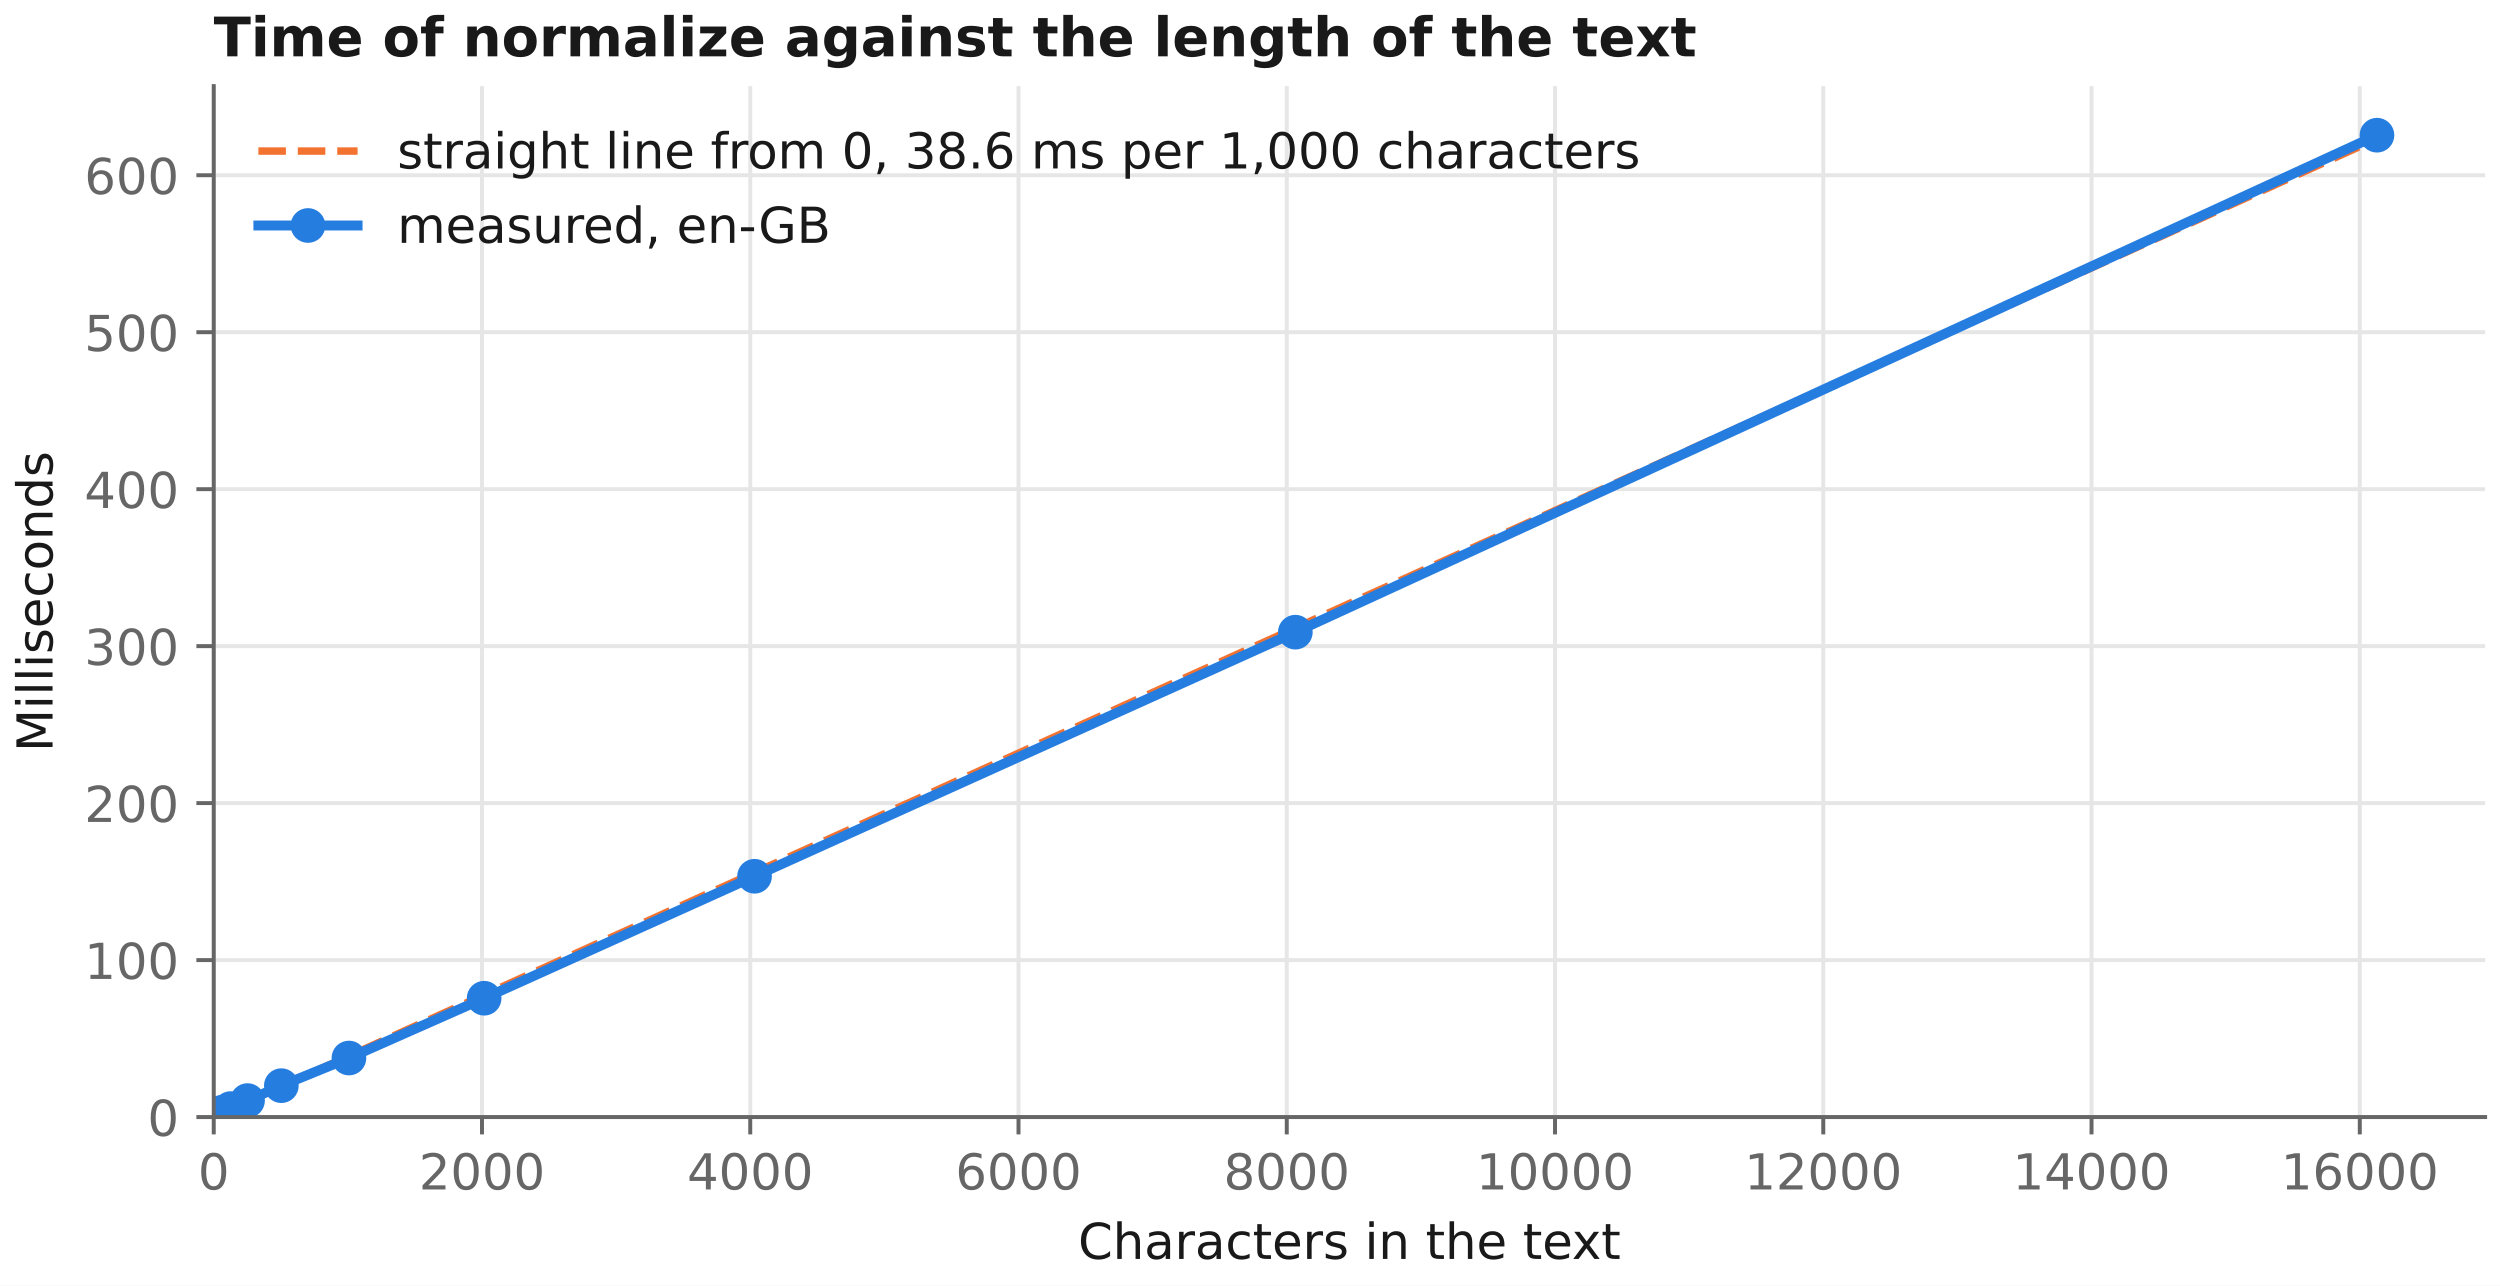
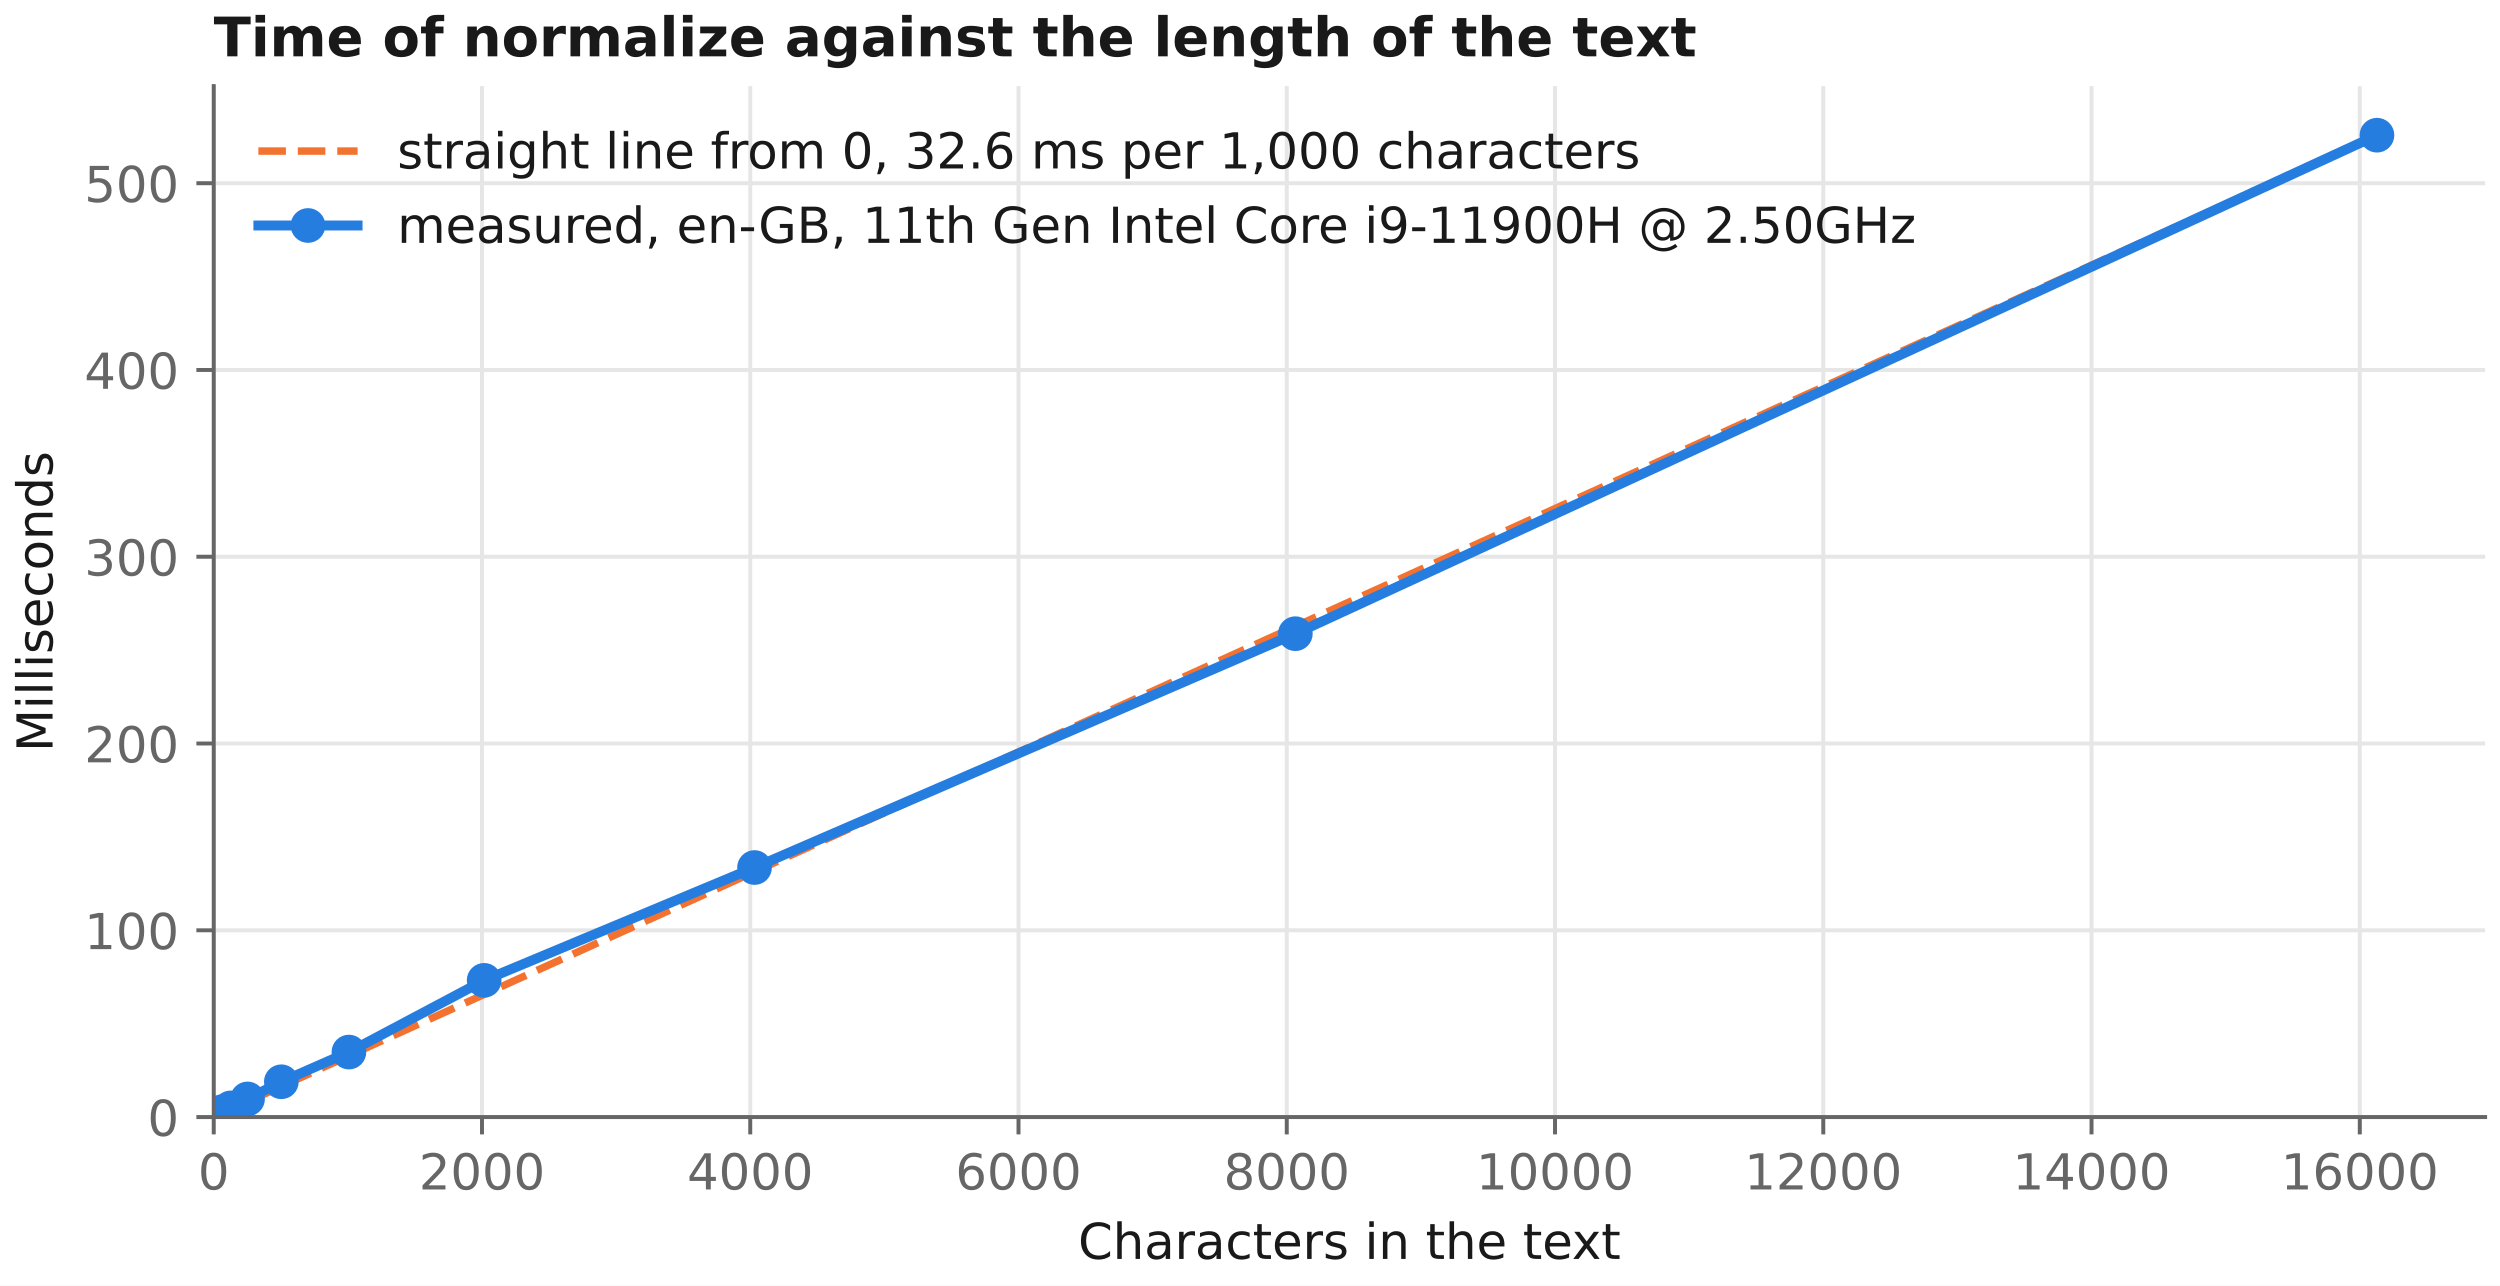
<svg xmlns="http://www.w3.org/2000/svg" xmlns:xlink="http://www.w3.org/1999/xlink" width="504pt" height="259.2pt" viewBox="0 0 504 259.2" version="1.1">
  <defs>
    <style type="text/css">*{stroke-linejoin: round; stroke-linecap: butt}</style>
  </defs>
  <g id="figure_1">
    <g id="patch_1">
      <path d="M 0 259.2  L 504 259.2  L 504 0  L 0 0  z " style="fill: #ffffff" />
    </g>
    <g id="axes_1">
      <g id="patch_2">
        <path d="M 43.089 225.199  L 501 225.199  L 501 17.359  L 43.089 17.359  z " style="fill: #ffffff" />
      </g>
      <g id="matplotlib.axis_1">
        <g id="xtick_1">
          <g id="line2d_1">
            <path d="M 43.089 225.199  L 43.089 17.359  " clip-path="url(#p414dba3c07)" style="fill: none; stroke: #e6e6e6; stroke-width: 0.8; stroke-linecap: square" />
          </g>
          <g id="line2d_2">
            <defs>
              <path id="m0db574f044" d="M 0 0  L 0 3.5  " style="stroke: #666666; stroke-width: 0.8" />
            </defs>
            <g>
              <use xlink:href="#m0db574f044" x="43.089" y="225.199" style="fill: #666666; stroke: #666666; stroke-width: 0.8" />
            </g>
          </g>
          <g id="text_1">
            <text style="font-size: 10px; font-family: 'DejaVu Sans', 'Bitstream Vera Sans', 'Computer Modern Sans Serif', 'Lucida Grande', 'Verdana', 'Geneva', 'Lucid', 'Arial', 'Helvetica', 'Avant Garde', sans-serif; text-anchor: middle; fill: #666666" x="43.089" y="239.797" transform="rotate(-0 43.08852 239.7966)">0</text>
          </g>
        </g>
        <g id="xtick_2">
          <g id="line2d_3">
            <path d="M 97.169 225.199  L 97.169 17.359  " clip-path="url(#p414dba3c07)" style="fill: none; stroke: #e6e6e6; stroke-width: 0.8; stroke-linecap: square" />
          </g>
          <g id="line2d_4">
            <g>
              <use xlink:href="#m0db574f044" x="97.169" y="225.199" style="fill: #666666; stroke: #666666; stroke-width: 0.8" />
            </g>
          </g>
          <g id="text_2">
            <text style="font-size: 10px; font-family: 'DejaVu Sans', 'Bitstream Vera Sans', 'Computer Modern Sans Serif', 'Lucida Grande', 'Verdana', 'Geneva', 'Lucid', 'Arial', 'Helvetica', 'Avant Garde', sans-serif; text-anchor: middle; fill: #666666" x="97.169" y="239.797" transform="rotate(-0 97.16912 239.7966)">2000</text>
          </g>
        </g>
        <g id="xtick_3">
          <g id="line2d_5">
            <path d="M 151.25 225.199  L 151.25 17.359  " clip-path="url(#p414dba3c07)" style="fill: none; stroke: #e6e6e6; stroke-width: 0.8; stroke-linecap: square" />
          </g>
          <g id="line2d_6">
            <g>
              <use xlink:href="#m0db574f044" x="151.25" y="225.199" style="fill: #666666; stroke: #666666; stroke-width: 0.8" />
            </g>
          </g>
          <g id="text_3">
            <text style="font-size: 10px; font-family: 'DejaVu Sans', 'Bitstream Vera Sans', 'Computer Modern Sans Serif', 'Lucida Grande', 'Verdana', 'Geneva', 'Lucid', 'Arial', 'Helvetica', 'Avant Garde', sans-serif; text-anchor: middle; fill: #666666" x="151.25" y="239.797" transform="rotate(-0 151.2497 239.7966)">4000</text>
          </g>
        </g>
        <g id="xtick_4">
          <g id="line2d_7">
            <path d="M 205.33 225.199  L 205.33 17.359  " clip-path="url(#p414dba3c07)" style="fill: none; stroke: #e6e6e6; stroke-width: 0.8; stroke-linecap: square" />
          </g>
          <g id="line2d_8">
            <g>
              <use xlink:href="#m0db574f044" x="205.33" y="225.199" style="fill: #666666; stroke: #666666; stroke-width: 0.8" />
            </g>
          </g>
          <g id="text_4">
            <text style="font-size: 10px; font-family: 'DejaVu Sans', 'Bitstream Vera Sans', 'Computer Modern Sans Serif', 'Lucida Grande', 'Verdana', 'Geneva', 'Lucid', 'Arial', 'Helvetica', 'Avant Garde', sans-serif; text-anchor: middle; fill: #666666" x="205.33" y="239.797" transform="rotate(-0 205.3303 239.7966)">6000</text>
          </g>
        </g>
        <g id="xtick_5">
          <g id="line2d_9">
            <path d="M 259.411 225.199  L 259.411 17.359  " clip-path="url(#p414dba3c07)" style="fill: none; stroke: #e6e6e6; stroke-width: 0.8; stroke-linecap: square" />
          </g>
          <g id="line2d_10">
            <g>
              <use xlink:href="#m0db574f044" x="259.411" y="225.199" style="fill: #666666; stroke: #666666; stroke-width: 0.8" />
            </g>
          </g>
          <g id="text_5">
            <text style="font-size: 10px; font-family: 'DejaVu Sans', 'Bitstream Vera Sans', 'Computer Modern Sans Serif', 'Lucida Grande', 'Verdana', 'Geneva', 'Lucid', 'Arial', 'Helvetica', 'Avant Garde', sans-serif; text-anchor: middle; fill: #666666" x="259.411" y="239.797" transform="rotate(-0 259.4109 239.7966)">8000</text>
          </g>
        </g>
        <g id="xtick_6">
          <g id="line2d_11">
            <path d="M 313.492 225.199  L 313.492 17.359  " clip-path="url(#p414dba3c07)" style="fill: none; stroke: #e6e6e6; stroke-width: 0.8; stroke-linecap: square" />
          </g>
          <g id="line2d_12">
            <g>
              <use xlink:href="#m0db574f044" x="313.492" y="225.199" style="fill: #666666; stroke: #666666; stroke-width: 0.8" />
            </g>
          </g>
          <g id="text_6">
            <text style="font-size: 10px; font-family: 'DejaVu Sans', 'Bitstream Vera Sans', 'Computer Modern Sans Serif', 'Lucida Grande', 'Verdana', 'Geneva', 'Lucid', 'Arial', 'Helvetica', 'Avant Garde', sans-serif; text-anchor: middle; fill: #666666" x="313.492" y="239.797" transform="rotate(-0 313.4915 239.7966)">10000</text>
          </g>
        </g>
        <g id="xtick_7">
          <g id="line2d_13">
            <path d="M 367.572 225.199  L 367.572 17.359  " clip-path="url(#p414dba3c07)" style="fill: none; stroke: #e6e6e6; stroke-width: 0.8; stroke-linecap: square" />
          </g>
          <g id="line2d_14">
            <g>
              <use xlink:href="#m0db574f044" x="367.572" y="225.199" style="fill: #666666; stroke: #666666; stroke-width: 0.8" />
            </g>
          </g>
          <g id="text_7">
            <text style="font-size: 10px; font-family: 'DejaVu Sans', 'Bitstream Vera Sans', 'Computer Modern Sans Serif', 'Lucida Grande', 'Verdana', 'Geneva', 'Lucid', 'Arial', 'Helvetica', 'Avant Garde', sans-serif; text-anchor: middle; fill: #666666" x="367.572" y="239.797" transform="rotate(-0 367.5721 239.7966)">12000</text>
          </g>
        </g>
        <g id="xtick_8">
          <g id="line2d_15">
            <path d="M 421.653 225.199  L 421.653 17.359  " clip-path="url(#p414dba3c07)" style="fill: none; stroke: #e6e6e6; stroke-width: 0.8; stroke-linecap: square" />
          </g>
          <g id="line2d_16">
            <g>
              <use xlink:href="#m0db574f044" x="421.653" y="225.199" style="fill: #666666; stroke: #666666; stroke-width: 0.8" />
            </g>
          </g>
          <g id="text_8">
            <text style="font-size: 10px; font-family: 'DejaVu Sans', 'Bitstream Vera Sans', 'Computer Modern Sans Serif', 'Lucida Grande', 'Verdana', 'Geneva', 'Lucid', 'Arial', 'Helvetica', 'Avant Garde', sans-serif; text-anchor: middle; fill: #666666" x="421.653" y="239.797" transform="rotate(-0 421.6527 239.7966)">14000</text>
          </g>
        </g>
        <g id="xtick_9">
          <g id="line2d_17">
            <path d="M 475.733 225.199  L 475.733 17.359  " clip-path="url(#p414dba3c07)" style="fill: none; stroke: #e6e6e6; stroke-width: 0.8; stroke-linecap: square" />
          </g>
          <g id="line2d_18">
            <g>
              <use xlink:href="#m0db574f044" x="475.733" y="225.199" style="fill: #666666; stroke: #666666; stroke-width: 0.8" />
            </g>
          </g>
          <g id="text_9">
            <text style="font-size: 10px; font-family: 'DejaVu Sans', 'Bitstream Vera Sans', 'Computer Modern Sans Serif', 'Lucida Grande', 'Verdana', 'Geneva', 'Lucid', 'Arial', 'Helvetica', 'Avant Garde', sans-serif; text-anchor: middle; fill: #666666" x="475.733" y="239.797" transform="rotate(-0 475.7333 239.7966)">16000</text>
          </g>
        </g>
        <g id="text_10">
          <text style="font-size: 10px; font-family: 'DejaVu Sans', 'Bitstream Vera Sans', 'Computer Modern Sans Serif', 'Lucida Grande', 'Verdana', 'Geneva', 'Lucid', 'Arial', 'Helvetica', 'Avant Garde', sans-serif; text-anchor: middle; fill: #191919" x="272.044" y="253.797" transform="rotate(-0 272.0441 253.7974)">Characters in the text</text>
        </g>
      </g>
      <g id="matplotlib.axis_2">
        <g id="ytick_1">
          <g id="line2d_19">
            <path d="M 43.089 225.199  L 501 225.199  " clip-path="url(#p414dba3c07)" style="fill: none; stroke: #e6e6e6; stroke-width: 0.8; stroke-linecap: square" />
          </g>
          <g id="line2d_20">
            <defs>
              <path id="m9a97e96fcf" d="M 0 0  L -3.5 0  " style="stroke: #666666; stroke-width: 0.8" />
            </defs>
            <g>
              <use xlink:href="#m9a97e96fcf" x="43.089" y="225.199" style="fill: #666666; stroke: #666666; stroke-width: 0.8" />
            </g>
          </g>
          <g id="text_11">
            <text style="font-size: 10px; font-family: 'DejaVu Sans', 'Bitstream Vera Sans', 'Computer Modern Sans Serif', 'Lucida Grande', 'Verdana', 'Geneva', 'Lucid', 'Arial', 'Helvetica', 'Avant Garde', sans-serif; text-anchor: end; fill: #666666" x="36.089" y="228.998" transform="rotate(-0 36.08852 228.9978)">0</text>
          </g>
        </g>
        <g id="ytick_2">
          <g id="line2d_21">
-             <path d="M 43.089 193.553  L 501 193.553  " clip-path="url(#p414dba3c07)" style="fill: none; stroke: #e6e6e6; stroke-width: 0.8; stroke-linecap: square" />
+             <path d="M 43.089 187.546  L 501 187.546  " clip-path="url(#p414dba3c07)" style="fill: none; stroke: #e6e6e6; stroke-width: 0.8; stroke-linecap: square" />
          </g>
          <g id="line2d_22">
            <g>
-               <use xlink:href="#m9a97e96fcf" x="43.089" y="193.553" style="fill: #666666; stroke: #666666; stroke-width: 0.8" />
+               <use xlink:href="#m9a97e96fcf" x="43.089" y="187.546" style="fill: #666666; stroke: #666666; stroke-width: 0.8" />
            </g>
          </g>
          <g id="text_12">
-             <text style="font-size: 10px; font-family: 'DejaVu Sans', 'Bitstream Vera Sans', 'Computer Modern Sans Serif', 'Lucida Grande', 'Verdana', 'Geneva', 'Lucid', 'Arial', 'Helvetica', 'Avant Garde', sans-serif; text-anchor: end; fill: #666666" x="36.089" y="197.352" transform="rotate(-0 36.08852 197.3522)">100</text>
+             <text style="font-size: 10px; font-family: 'DejaVu Sans', 'Bitstream Vera Sans', 'Computer Modern Sans Serif', 'Lucida Grande', 'Verdana', 'Geneva', 'Lucid', 'Arial', 'Helvetica', 'Avant Garde', sans-serif; text-anchor: end; fill: #666666" x="36.089" y="191.345" transform="rotate(-0 36.08852 191.3445)">100</text>
          </g>
        </g>
        <g id="ytick_3">
          <g id="line2d_23">
-             <path d="M 43.089 161.908  L 501 161.908  " clip-path="url(#p414dba3c07)" style="fill: none; stroke: #e6e6e6; stroke-width: 0.8; stroke-linecap: square" />
+             <path d="M 43.089 149.892  L 501 149.892  " clip-path="url(#p414dba3c07)" style="fill: none; stroke: #e6e6e6; stroke-width: 0.8; stroke-linecap: square" />
          </g>
          <g id="line2d_24">
            <g>
-               <use xlink:href="#m9a97e96fcf" x="43.089" y="161.908" style="fill: #666666; stroke: #666666; stroke-width: 0.8" />
+               <use xlink:href="#m9a97e96fcf" x="43.089" y="149.892" style="fill: #666666; stroke: #666666; stroke-width: 0.8" />
            </g>
          </g>
          <g id="text_13">
-             <text style="font-size: 10px; font-family: 'DejaVu Sans', 'Bitstream Vera Sans', 'Computer Modern Sans Serif', 'Lucida Grande', 'Verdana', 'Geneva', 'Lucid', 'Arial', 'Helvetica', 'Avant Garde', sans-serif; text-anchor: end; fill: #666666" x="36.089" y="165.707" transform="rotate(-0 36.08852 165.7066)">200</text>
+             <text style="font-size: 10px; font-family: 'DejaVu Sans', 'Bitstream Vera Sans', 'Computer Modern Sans Serif', 'Lucida Grande', 'Verdana', 'Geneva', 'Lucid', 'Arial', 'Helvetica', 'Avant Garde', sans-serif; text-anchor: end; fill: #666666" x="36.089" y="153.691" transform="rotate(-0 36.08852 153.6912)">200</text>
          </g>
        </g>
        <g id="ytick_4">
          <g id="line2d_25">
-             <path d="M 43.089 130.262  L 501 130.262  " clip-path="url(#p414dba3c07)" style="fill: none; stroke: #e6e6e6; stroke-width: 0.8; stroke-linecap: square" />
+             <path d="M 43.089 112.239  L 501 112.239  " clip-path="url(#p414dba3c07)" style="fill: none; stroke: #e6e6e6; stroke-width: 0.8; stroke-linecap: square" />
          </g>
          <g id="line2d_26">
            <g>
-               <use xlink:href="#m9a97e96fcf" x="43.089" y="130.262" style="fill: #666666; stroke: #666666; stroke-width: 0.8" />
+               <use xlink:href="#m9a97e96fcf" x="43.089" y="112.239" style="fill: #666666; stroke: #666666; stroke-width: 0.8" />
            </g>
          </g>
          <g id="text_14">
-             <text style="font-size: 10px; font-family: 'DejaVu Sans', 'Bitstream Vera Sans', 'Computer Modern Sans Serif', 'Lucida Grande', 'Verdana', 'Geneva', 'Lucid', 'Arial', 'Helvetica', 'Avant Garde', sans-serif; text-anchor: end; fill: #666666" x="36.089" y="134.061" transform="rotate(-0 36.08852 134.061)">300</text>
+             <text style="font-size: 10px; font-family: 'DejaVu Sans', 'Bitstream Vera Sans', 'Computer Modern Sans Serif', 'Lucida Grande', 'Verdana', 'Geneva', 'Lucid', 'Arial', 'Helvetica', 'Avant Garde', sans-serif; text-anchor: end; fill: #666666" x="36.089" y="116.038" transform="rotate(-0 36.08852 116.038)">300</text>
          </g>
        </g>
        <g id="ytick_5">
          <g id="line2d_27">
-             <path d="M 43.089 98.617  L 501 98.617  " clip-path="url(#p414dba3c07)" style="fill: none; stroke: #e6e6e6; stroke-width: 0.8; stroke-linecap: square" />
+             <path d="M 43.089 74.586  L 501 74.586  " clip-path="url(#p414dba3c07)" style="fill: none; stroke: #e6e6e6; stroke-width: 0.8; stroke-linecap: square" />
          </g>
          <g id="line2d_28">
            <g>
-               <use xlink:href="#m9a97e96fcf" x="43.089" y="98.617" style="fill: #666666; stroke: #666666; stroke-width: 0.8" />
+               <use xlink:href="#m9a97e96fcf" x="43.089" y="74.586" style="fill: #666666; stroke: #666666; stroke-width: 0.8" />
            </g>
          </g>
          <g id="text_15">
-             <text style="font-size: 10px; font-family: 'DejaVu Sans', 'Bitstream Vera Sans', 'Computer Modern Sans Serif', 'Lucida Grande', 'Verdana', 'Geneva', 'Lucid', 'Arial', 'Helvetica', 'Avant Garde', sans-serif; text-anchor: end; fill: #666666" x="36.089" y="102.415" transform="rotate(-0 36.08852 102.4154)">400</text>
+             <text style="font-size: 10px; font-family: 'DejaVu Sans', 'Bitstream Vera Sans', 'Computer Modern Sans Serif', 'Lucida Grande', 'Verdana', 'Geneva', 'Lucid', 'Arial', 'Helvetica', 'Avant Garde', sans-serif; text-anchor: end; fill: #666666" x="36.089" y="78.385" transform="rotate(-0 36.08852 78.38469)">400</text>
          </g>
        </g>
        <g id="ytick_6">
          <g id="line2d_29">
-             <path d="M 43.089 66.971  L 501 66.971  " clip-path="url(#p414dba3c07)" style="fill: none; stroke: #e6e6e6; stroke-width: 0.8; stroke-linecap: square" />
+             <path d="M 43.089 36.933  L 501 36.933  " clip-path="url(#p414dba3c07)" style="fill: none; stroke: #e6e6e6; stroke-width: 0.8; stroke-linecap: square" />
          </g>
          <g id="line2d_30">
            <g>
-               <use xlink:href="#m9a97e96fcf" x="43.089" y="66.971" style="fill: #666666; stroke: #666666; stroke-width: 0.8" />
+               <use xlink:href="#m9a97e96fcf" x="43.089" y="36.933" style="fill: #666666; stroke: #666666; stroke-width: 0.8" />
            </g>
          </g>
          <g id="text_16">
-             <text style="font-size: 10px; font-family: 'DejaVu Sans', 'Bitstream Vera Sans', 'Computer Modern Sans Serif', 'Lucida Grande', 'Verdana', 'Geneva', 'Lucid', 'Arial', 'Helvetica', 'Avant Garde', sans-serif; text-anchor: end; fill: #666666" x="36.089" y="70.77" transform="rotate(-0 36.08852 70.76976)">500</text>
-           </g>
-         </g>
-         <g id="ytick_7">
-           <g id="line2d_31">
-             <path d="M 43.089 35.325  L 501 35.325  " clip-path="url(#p414dba3c07)" style="fill: none; stroke: #e6e6e6; stroke-width: 0.8; stroke-linecap: square" />
-           </g>
-           <g id="line2d_32">
-             <g>
-               <use xlink:href="#m9a97e96fcf" x="43.089" y="35.325" style="fill: #666666; stroke: #666666; stroke-width: 0.8" />
-             </g>
-           </g>
-           <g id="text_17">
-             <text style="font-size: 10px; font-family: 'DejaVu Sans', 'Bitstream Vera Sans', 'Computer Modern Sans Serif', 'Lucida Grande', 'Verdana', 'Geneva', 'Lucid', 'Arial', 'Helvetica', 'Avant Garde', sans-serif; text-anchor: end; fill: #666666" x="36.089" y="39.124" transform="rotate(-0 36.08852 39.12414)">600</text>
-           </g>
-         </g>
-         <g id="text_18">
+             <text style="font-size: 10px; font-family: 'DejaVu Sans', 'Bitstream Vera Sans', 'Computer Modern Sans Serif', 'Lucida Grande', 'Verdana', 'Geneva', 'Lucid', 'Arial', 'Helvetica', 'Avant Garde', sans-serif; text-anchor: end; fill: #666666" x="36.089" y="40.731" transform="rotate(-0 36.08852 40.73141)">500</text>
+           </g>
+         </g>
+         <g id="text_17">
          <text style="font-size: 10px; font-family: 'DejaVu Sans', 'Bitstream Vera Sans', 'Computer Modern Sans Serif', 'Lucida Grande', 'Verdana', 'Geneva', 'Lucid', 'Arial', 'Helvetica', 'Avant Garde', sans-serif; text-anchor: middle; fill: #191919" x="10.599" y="121.279" transform="rotate(-90 10.59868 121.2788)">Milliseconds</text>
        </g>
      </g>
-       <g id="line2d_33">
-         <path d="M 43.089 225.199  L 479.194 27.977  " clip-path="url(#p414dba3c07)" style="fill: none; stroke-dasharray: 5.55,2.4; stroke-dashoffset: 0; stroke: #f47230; stroke-width: 1.5" />
-       </g>
-       <g id="line2d_34">
-         <path d="M 44.792 224.218  L 46.496 223.49  L 49.903 221.876  L 56.717 218.87  L 70.345 213.3  L 97.602 201.243  L 152.115 176.655  L 261.141 127.446  L 479.194 27.256  " clip-path="url(#p414dba3c07)" style="fill: none; stroke: #257de0; stroke-width: 2; stroke-linecap: square" />
+       <g id="line2d_31">
+         <path d="M 43.089 225.199  L 479.194 27.344  " clip-path="url(#p414dba3c07)" style="fill: none; stroke-dasharray: 5.55,2.4; stroke-dashoffset: 0; stroke: #f47230; stroke-width: 1.5" />
+       </g>
+       <g id="line2d_32">
+         <path d="M 44.792 224.107  L 46.496 223.354  L 49.903 221.547  L 56.717 218.083  L 70.345 212.096  L 97.602 197.637  L 152.115 174.894  L 261.141 127.752  L 479.194 27.256  " clip-path="url(#p414dba3c07)" style="fill: none; stroke: #257de0; stroke-width: 2; stroke-linecap: square" />
        <defs>
          <path id="mc776bb2d2c" d="M 0 3  C 0.796 3 1.559 2.684 2.121 2.121  C 2.684 1.559 3 0.796 3 0  C 3 -0.796 2.684 -1.559 2.121 -2.121  C 1.559 -2.684 0.796 -3 0 -3  C -0.796 -3 -1.559 -2.684 -2.121 -2.121  C -2.684 -1.559 -3 -0.796 -3 0  C -3 0.796 -2.684 1.559 -2.121 2.121  C -1.559 2.684 -0.796 3 0 3  z " style="stroke: #257de0" />
        </defs>
        <g clip-path="url(#p414dba3c07)">
-           <use xlink:href="#mc776bb2d2c" x="44.792" y="224.218" style="fill: #257de0; stroke: #257de0" />
-           <use xlink:href="#mc776bb2d2c" x="46.496" y="223.49" style="fill: #257de0; stroke: #257de0" />
-           <use xlink:href="#mc776bb2d2c" x="49.903" y="221.876" style="fill: #257de0; stroke: #257de0" />
-           <use xlink:href="#mc776bb2d2c" x="56.717" y="218.87" style="fill: #257de0; stroke: #257de0" />
-           <use xlink:href="#mc776bb2d2c" x="70.345" y="213.3" style="fill: #257de0; stroke: #257de0" />
-           <use xlink:href="#mc776bb2d2c" x="97.602" y="201.243" style="fill: #257de0; stroke: #257de0" />
-           <use xlink:href="#mc776bb2d2c" x="152.115" y="176.655" style="fill: #257de0; stroke: #257de0" />
-           <use xlink:href="#mc776bb2d2c" x="261.141" y="127.446" style="fill: #257de0; stroke: #257de0" />
+           <use xlink:href="#mc776bb2d2c" x="44.792" y="224.107" style="fill: #257de0; stroke: #257de0" />
+           <use xlink:href="#mc776bb2d2c" x="46.496" y="223.354" style="fill: #257de0; stroke: #257de0" />
+           <use xlink:href="#mc776bb2d2c" x="49.903" y="221.547" style="fill: #257de0; stroke: #257de0" />
+           <use xlink:href="#mc776bb2d2c" x="56.717" y="218.083" style="fill: #257de0; stroke: #257de0" />
+           <use xlink:href="#mc776bb2d2c" x="70.345" y="212.096" style="fill: #257de0; stroke: #257de0" />
+           <use xlink:href="#mc776bb2d2c" x="97.602" y="197.637" style="fill: #257de0; stroke: #257de0" />
+           <use xlink:href="#mc776bb2d2c" x="152.115" y="174.894" style="fill: #257de0; stroke: #257de0" />
+           <use xlink:href="#mc776bb2d2c" x="261.141" y="127.752" style="fill: #257de0; stroke: #257de0" />
          <use xlink:href="#mc776bb2d2c" x="479.194" y="27.256" style="fill: #257de0; stroke: #257de0" />
        </g>
      </g>
      <g id="patch_3">
        <path d="M 43.089 225.199  L 43.089 17.359  " style="fill: none; stroke: #666666; stroke-width: 0.8; stroke-linejoin: miter; stroke-linecap: square" />
      </g>
      <g id="patch_4">
        <path d="M 43.089 225.199  L 501 225.199  " style="fill: none; stroke: #666666; stroke-width: 0.8; stroke-linejoin: miter; stroke-linecap: square" />
      </g>
-       <g id="text_19">
+       <g id="text_18">
        <text style="font-weight: 700; font-size: 11px; font-family: 'DejaVu Sans', 'Bitstream Vera Sans', 'Computer Modern Sans Serif', 'Lucida Grande', 'Verdana', 'Geneva', 'Lucid', 'Arial', 'Helvetica', 'Avant Garde', sans-serif; text-anchor: start; fill: #191919" x="43.089" y="11.359" transform="rotate(-0 43.08852 11.35852)">Time of normalize against the length of the text</text>
      </g>
      <g id="legend_1">
-         <g id="line2d_35">
+         <g id="line2d_33">
          <path d="M 52.089 30.457  L 62.089 30.457  L 72.089 30.457  " style="fill: none; stroke-dasharray: 5.55,2.4; stroke-dashoffset: 0; stroke: #f47230; stroke-width: 1.5" />
        </g>
-         <g id="text_20">
-           <text style="font-size: 10px; font-family: 'DejaVu Sans', 'Bitstream Vera Sans', 'Computer Modern Sans Serif', 'Lucida Grande', 'Verdana', 'Geneva', 'Lucid', 'Arial', 'Helvetica', 'Avant Garde', sans-serif; text-anchor: start; fill: #191919" x="80.089" y="33.957" transform="rotate(-0 80.08852 33.95696)">straight line from 0, 38.6 ms per 1,000 characters</text>
-         </g>
-         <g id="line2d_36">
+         <g id="text_19">
+           <text style="font-size: 10px; font-family: 'DejaVu Sans', 'Bitstream Vera Sans', 'Computer Modern Sans Serif', 'Lucida Grande', 'Verdana', 'Geneva', 'Lucid', 'Arial', 'Helvetica', 'Avant Garde', sans-serif; text-anchor: start; fill: #191919" x="80.089" y="33.957" transform="rotate(-0 80.08852 33.95696)">straight line from 0, 32.6 ms per 1,000 characters</text>
+         </g>
+         <g id="line2d_34">
          <path d="M 52.089 45.458  L 62.089 45.458  L 72.089 45.458  " style="fill: none; stroke: #257de0; stroke-width: 2; stroke-linecap: square" />
          <g>
            <use xlink:href="#mc776bb2d2c" x="62.089" y="45.458" style="fill: #257de0; stroke: #257de0" />
          </g>
        </g>
-         <g id="text_21">
-           <text style="font-size: 10px; font-family: 'DejaVu Sans', 'Bitstream Vera Sans', 'Computer Modern Sans Serif', 'Lucida Grande', 'Verdana', 'Geneva', 'Lucid', 'Arial', 'Helvetica', 'Avant Garde', sans-serif; text-anchor: start; fill: #191919" x="80.089" y="48.958" transform="rotate(-0 80.08852 48.95774)">measured, en-GB</text>
+         <g id="text_20">
+           <text style="font-size: 10px; font-family: 'DejaVu Sans', 'Bitstream Vera Sans', 'Computer Modern Sans Serif', 'Lucida Grande', 'Verdana', 'Geneva', 'Lucid', 'Arial', 'Helvetica', 'Avant Garde', sans-serif; text-anchor: start; fill: #191919" x="80.089" y="48.958" transform="rotate(-0 80.08852 48.95774)">measured, en-GB, 11th Gen Intel Core i9-11900H @ 2.50GHz</text>
        </g>
      </g>
    </g>
  </g>
  <defs>
    <clipPath id="p414dba3c07">
      <rect x="43.089" y="17.359" width="457.911" height="207.84" />
    </clipPath>
  </defs>
</svg>
